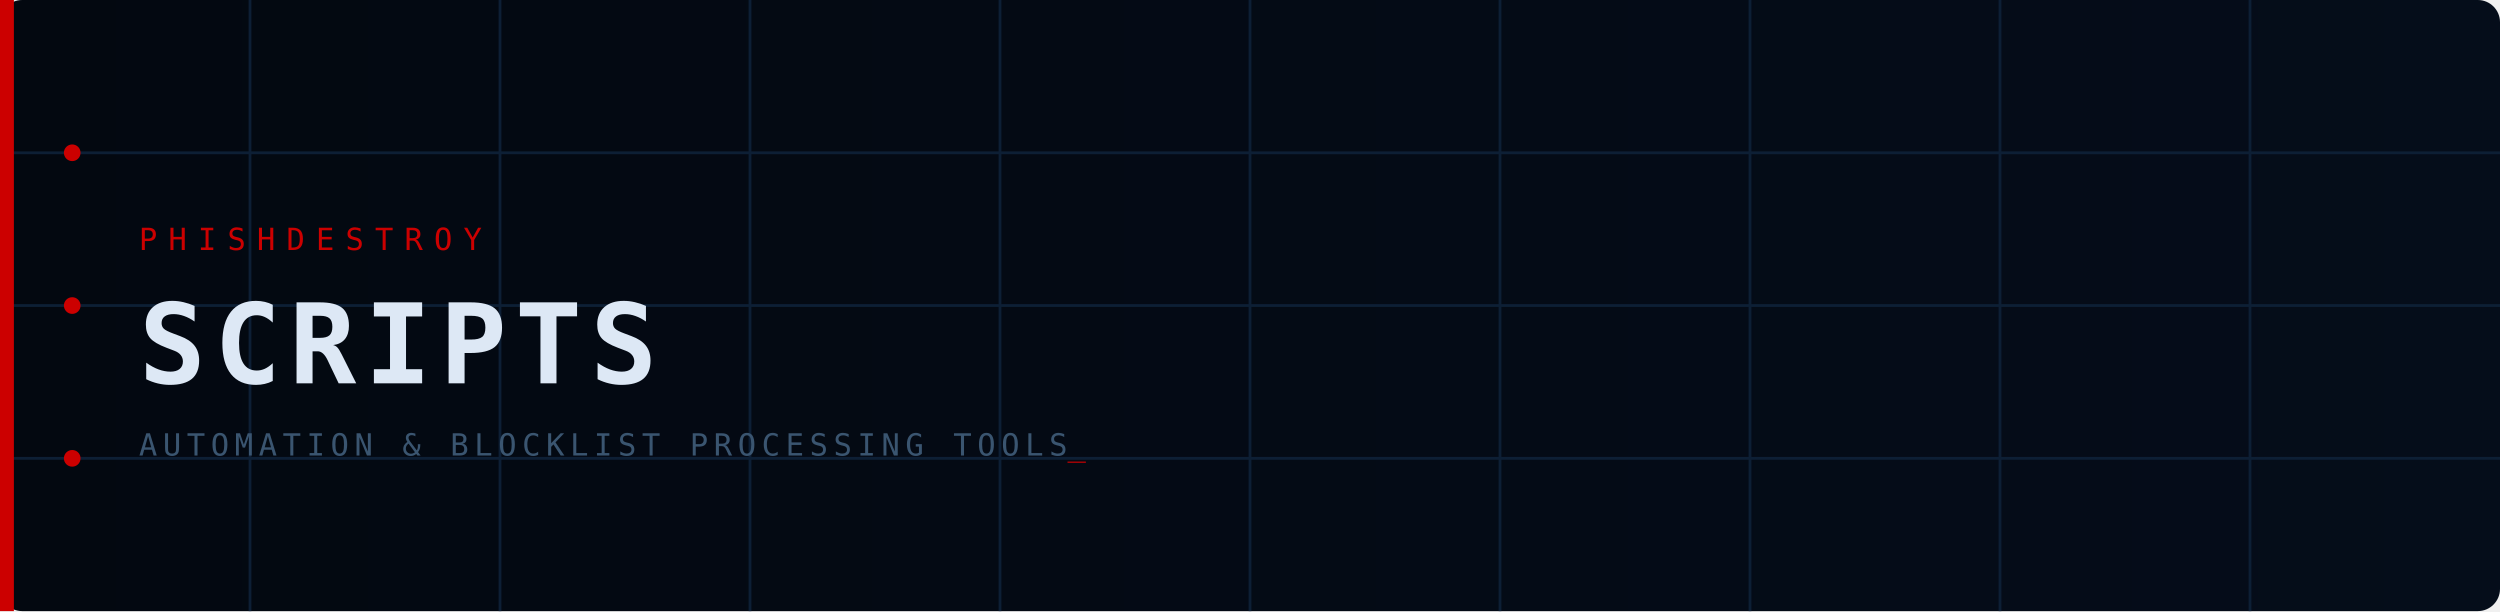
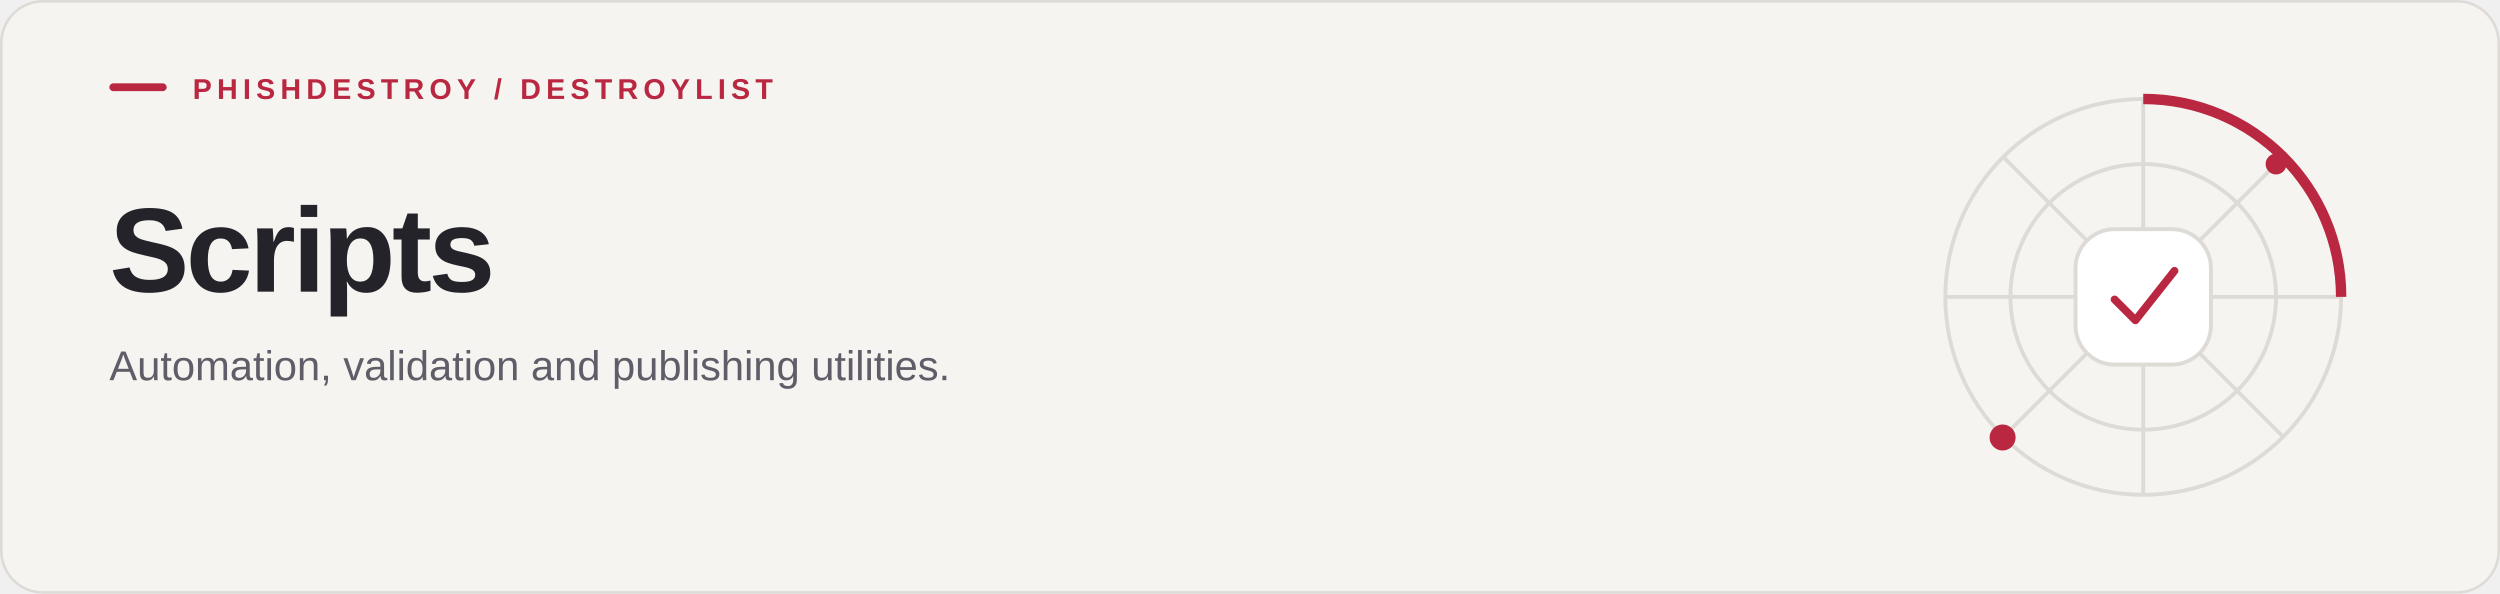
- <svg xmlns="http://www.w3.org/2000/svg" viewBox="0 0 900 220" width="900" height="220">
-   <defs>
-     <style>
-       @keyframes fadein {
-         from { opacity: 0; transform: translateY(8px); }
-         to   { opacity: 1; transform: translateY(0);   }
-       }
-       @keyframes pulse {
-         0%, 100% { opacity: 1;   }
-         50%       { opacity: 0.2; }
-       }
-       @keyframes blink {
-         0%, 100% { opacity: 1; }
-         50%       { opacity: 0; }
-       }
-       @keyframes scanline {
-         0%   { transform: translateY(-20px); opacity: 0;   }
-         5%   {                               opacity: 0.4; }
-         95%  {                               opacity: 0.4; }
-         100% { transform: translateY(240px); opacity: 0;   }
-       }
-       @keyframes arc1 {
-         from { stroke-dashoffset: 566; }
-         to   { stroke-dashoffset: 0;   }
-       }
-       @keyframes arc2 {
-         from { stroke-dashoffset: 440; }
-         to   { stroke-dashoffset: 0;   }
-       }
-       @keyframes glow {
-         0%, 100% { opacity: 1;   }
-         50%       { opacity: 0.7; }
-       }
- 
-       .lbl  { animation: fadein  0.7s ease  0.10s; }
-       .ttl  { animation: fadein  0.7s ease  0.30s; }
-       .sub  { animation: fadein  0.7s ease  0.55s; }
-       .d1   { animation: pulse  2.5s ease-in-out infinite 0.0s; }
-       .d2   { animation: pulse  2.5s ease-in-out infinite 0.8s; }
-       .d3   { animation: pulse  2.5s ease-in-out infinite 1.6s; }
-       .cur  { animation: blink  1.0s step-end   infinite;       }
-       .scan { animation: scanline 4s linear      infinite 1.0s; }
-       .a1   { animation: arc1   2.0s ease-out        0.20s; }
-       .a2   { animation: arc2   2.5s ease-out        0.50s; }
-       .bar  { animation: glow   3.0s ease-in-out infinite;      }
-     </style>
-     <linearGradient id="bg" x1="0" y1="0" x2="1" y2="0">
-       <stop offset="0%" stop-color="#030810" />
-       <stop offset="100%" stop-color="#050d1a" />
-     </linearGradient>
-     <linearGradient id="sg" x1="0" y1="0" x2="0" y2="1">
-       <stop offset="0%" stop-color="#fff" stop-opacity="0" />
-       <stop offset="50%" stop-color="#fff" stop-opacity="0.04" />
-       <stop offset="100%" stop-color="#fff" stop-opacity="0" />
-     </linearGradient>
-     <clipPath id="cp">
-       <rect width="900" height="220" rx="8" />
-     </clipPath>
-   </defs>
-   <rect width="900" height="220" rx="8" fill="url(#bg)" />
-   <g clip-path="url(#cp)" stroke="#0d1f35" stroke-width="1">
-     <line x1="90" y1="0" x2="90" y2="220" />
-     <line x1="180" y1="0" x2="180" y2="220" />
-     <line x1="270" y1="0" x2="270" y2="220" />
-     <line x1="360" y1="0" x2="360" y2="220" />
-     <line x1="450" y1="0" x2="450" y2="220" />
-     <line x1="540" y1="0" x2="540" y2="220" />
-     <line x1="630" y1="0" x2="630" y2="220" />
-     <line x1="720" y1="0" x2="720" y2="220" />
-     <line x1="810" y1="0" x2="810" y2="220" />
-     <line x1="0" y1="55" x2="900" y2="55" />
-     <line x1="0" y1="110" x2="900" y2="110" />
-     <line x1="0" y1="165" x2="900" y2="165" />
+ <svg xmlns="http://www.w3.org/2000/svg" width="960" height="228" viewBox="0 0 960 228" role="img" aria-labelledby="title desc">
+   <style>
+     .bg{fill:#f6f4f1}.border,.line{stroke:#dedbd7}.title{fill:#25232a}.muted{fill:#615d68}.accent{stroke:#b92740}.label,.dot{fill:#b92740}.panel{fill:#fff;stroke:#dedbd7}
+     @media(prefers-color-scheme:dark){.bg{fill:#191b22}.border,.line{stroke:#363943}.title{fill:#f4f1ee}.muted{fill:#b9b7c1}.accent{stroke:#ef8496}.label,.dot{fill:#ef8496}.panel{fill:#242730;stroke:#464955}}
+   </style>
+   <rect class="bg border" x=".5" y=".5" width="959" height="227" rx="16" />
+   <rect class="dot" x="42" y="32" width="22" height="3" rx="1.5" />
+   <text class="label" x="74" y="38" font-family="Arial,Helvetica,sans-serif" font-size="11" font-weight="700" letter-spacing="2">PHISHDESTROY / DESTROYLIST</text>
+   <text class="title" x="42" y="112" font-family="Arial,Helvetica,sans-serif" font-size="46" font-weight="700" letter-spacing="-1.3">
+     <tspan x="42" dy="0">Scripts</tspan>
+   </text>
+   <text class="muted" x="42" y="146" font-family="Arial,Helvetica,sans-serif" font-size="16">Automation, validation and publishing utilities.</text>
+   <g fill="none" stroke-width="1.5">
+     <circle class="line" cx="823" cy="114" r="76" />
+     <circle class="line" cx="823" cy="114" r="51" />
+     <path class="line" d="M747 114h152M823 38v152M769 60l108 108M769 168l108-108" />
+     <path class="accent" d="M823 38a76 76 0 0 1 76 76" stroke-width="4" />
+     <rect class="panel" x="797" y="88" width="52" height="52" rx="15" />
+     <path class="accent" d="m812 115 8 8 15-19" stroke-width="3" stroke-linecap="round" stroke-linejoin="round" />
+     <circle class="dot" cx="769" cy="168" r="5" />
+     <circle class="dot" cx="874" cy="63" r="4" />
  </g>
-   <g clip-path="url(#cp)">
-     <circle class="a1" cx="870" cy="110" r="90" fill="none" stroke="#CC0000" stroke-opacity="0.22" stroke-width="1.5" stroke-dasharray="566" stroke-dashoffset="566" />
-     <circle class="a2" cx="870" cy="110" r="65" fill="none" stroke="#CC0000" stroke-opacity="0.14" stroke-width="1" stroke-dasharray="440" stroke-dashoffset="440" />
-   </g>
-   <rect class="scan" x="0" y="-20" width="900" height="20" fill="url(#sg)" clip-path="url(#cp)" />
-   <rect class="bar" x="0" y="0" width="5" height="220" fill="#CC0000" />
-   <circle class="d1" cx="26" cy="55" r="3" fill="#CC0000" />
-   <circle class="d2" cx="26" cy="110" r="3" fill="#CC0000" />
-   <circle class="d3" cx="26" cy="165" r="3" fill="#CC0000" />
-   <text class="lbl" x="50" y="90" font-family="monospace" font-size="11" fill="#CC0000" letter-spacing="4">PHISHDESTROY</text>
-   <text class="ttl" x="50" y="138" font-family="monospace" font-size="40" font-weight="bold" fill="#dde8f5" letter-spacing="3">SCRIPTS</text>
-   <text class="sub" x="50" y="164" font-family="monospace" font-size="11" fill="#3a5570" letter-spacing="2">AUTOMATION &amp; BLOCKLIST PROCESSING TOOLS<tspan class="cur" fill="#CC0000">_</tspan>
-   </text>
</svg>
